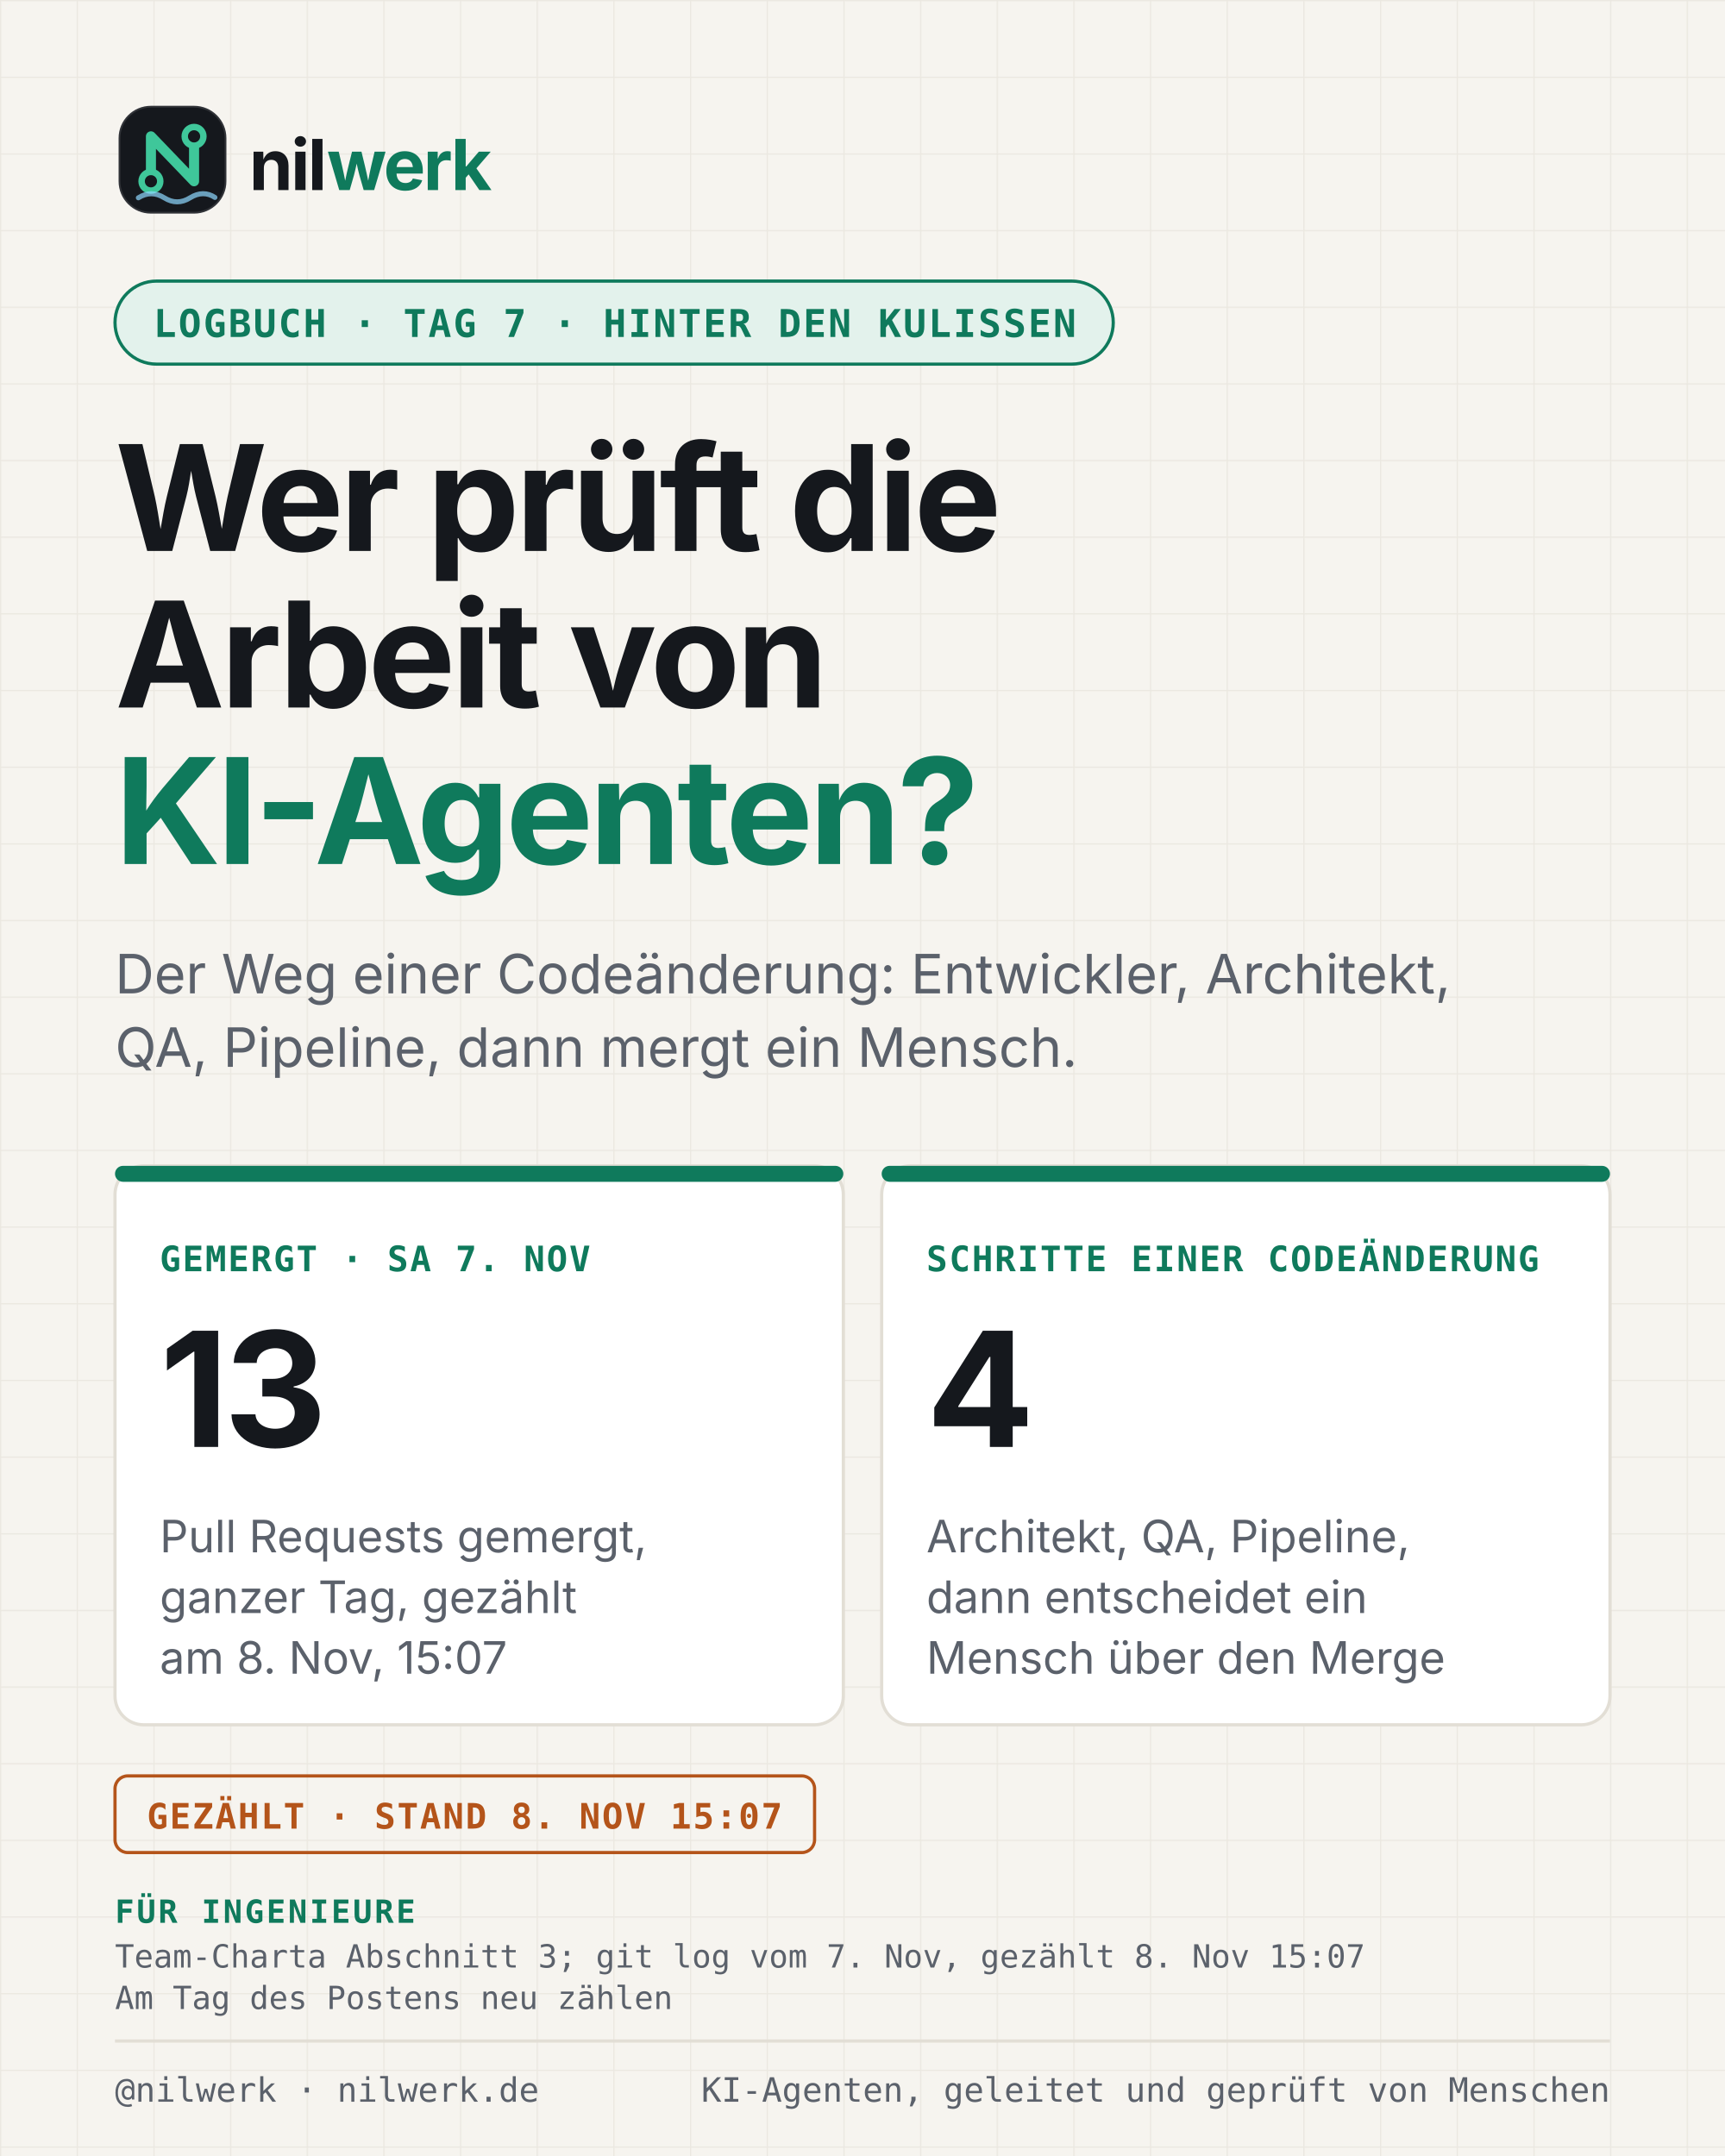
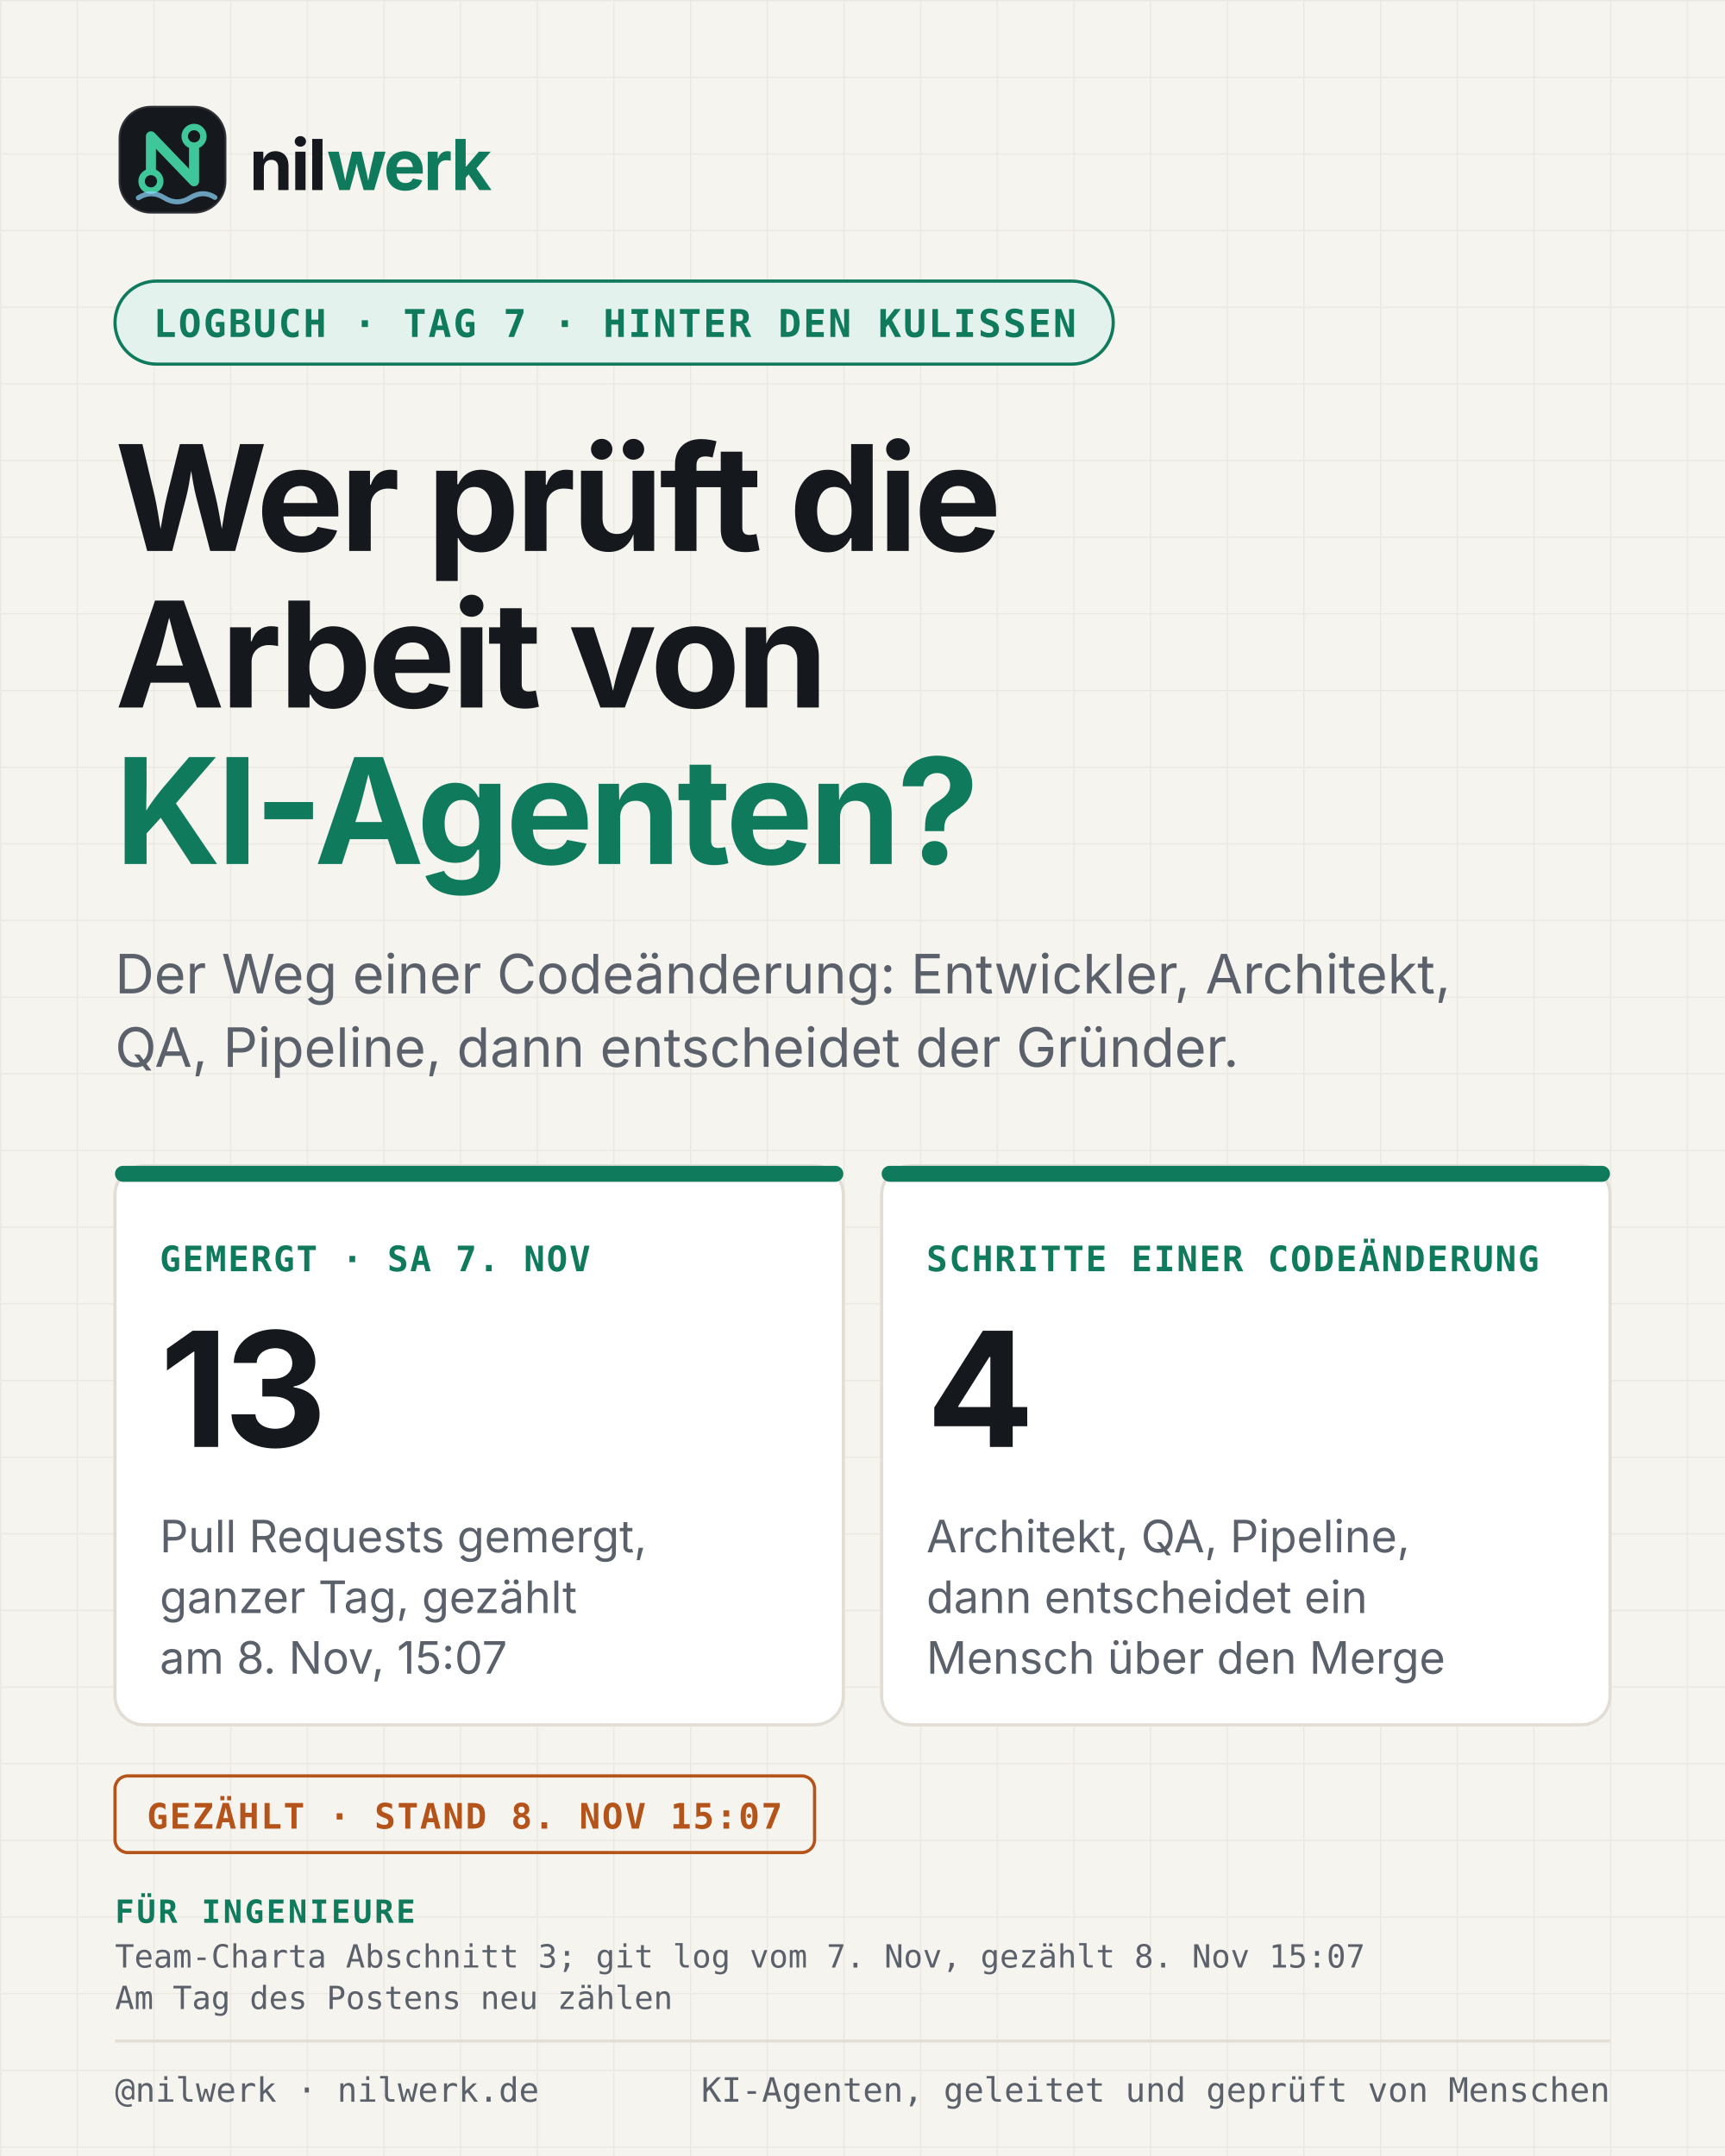
<svg xmlns="http://www.w3.org/2000/svg" width="1080" height="1350" viewBox="0 0 1080 1350" role="img" aria-label="Wer prüft die Arbeit von KI-Agenten?">
  <defs>
    <pattern id="grid" width="48" height="48" patternUnits="userSpaceOnUse">
      <path d="M48 0H0V48" fill="none" stroke="#e2ded5" stroke-width="1.5" opacity=".55" />
    </pattern>
  </defs>
  <rect width="1080" height="1350" fill="#f6f4ef" />
  <rect width="1080" height="1350" fill="url(#grid)" />
  <g transform="translate(72 64) scale(2.25)">
    <rect x="1" y="1" width="30" height="30" rx="9" fill="#15181d" stroke="#ffffff" stroke-opacity=".12" />
    <path d="M10 22V9.5l12 12.5V9.5" fill="none" stroke="#3fc79a" stroke-width="2.8" stroke-linecap="round" stroke-linejoin="round" />
    <circle cx="10" cy="22" r="2.6" fill="#15181d" stroke="#3fc79a" stroke-width="1.8" />
    <circle cx="22" cy="9.5" r="2.6" fill="#15181d" stroke="#3fc79a" stroke-width="1.8" />
    <path d="M6.5 26.6c2.4-1.5 4.8-1.5 7.2 0s4.8 1.5 7.2 0 4.8-1.5 6.9-.1" fill="none" stroke="#8fd9ff" stroke-opacity=".7" stroke-width="1.4" stroke-linecap="round" />
  </g>
  <text x="156" y="119" font-family="'Space Grotesk', Inter, sans-serif" font-weight="700" font-size="44" letter-spacing="-1.3" fill="#15181d">nil<tspan fill="#0f7a5c">werk</tspan>
  </text>
  <rect x="72" y="176" width="625" height="52" rx="26" fill="#e3f2ec" stroke="#0f7a5c" stroke-width="2" />
  <text x="96" y="211" font-family="'JetBrains Mono', monospace" font-weight="600" font-size="24" letter-spacing="1.2" fill="#0f7a5c">LOGBUCH · TAG 7 · HINTER DEN KULISSEN</text>
  <g font-family="'Space Grotesk', Inter, sans-serif" font-weight="700" font-size="92" letter-spacing="-2.4">
    <text x="72" y="345" fill="#15181d">Wer prüft die</text>
    <text x="72" y="443" fill="#15181d">Arbeit von</text>
    <text x="72" y="541" fill="#0f7a5c">KI-Agenten?</text>
  </g>
  <g font-family="Inter, sans-serif" font-weight="400" font-size="34" fill="#5b616b">
    <text x="72" y="622">Der Weg einer Codeänderung: Entwickler, Architekt,</text>
-     <text x="72" y="668">QA, Pipeline, dann mergt ein Mensch.</text>
+     <text x="72" y="668">QA, Pipeline, dann entscheidet der Gründer.</text>
  </g>
  <g>
    <rect x="72" y="730" width="456" height="350" rx="18" fill="#ffffff" stroke="#e2ded5" stroke-width="2" />
    <rect x="72" y="730" width="456" height="10" rx="5" fill="#0f7a5c" />
    <text x="100" y="796" font-family="'JetBrains Mono', monospace" font-weight="600" font-size="22" letter-spacing="1" fill="#0f7a5c">GEMERGT · SA 7. NOV</text>
    <text x="100" y="906" font-family="'Space Grotesk', Inter, sans-serif" font-weight="700" font-size="100" letter-spacing="-3" fill="#15181d">13</text>
    <text x="100" y="972" font-family="Inter, sans-serif" font-size="28" fill="#5b616b">Pull Requests gemergt,</text>
    <text x="100" y="1010" font-family="Inter, sans-serif" font-size="28" fill="#5b616b">ganzer Tag, gezählt</text>
    <text x="100" y="1048" font-family="Inter, sans-serif" font-size="28" fill="#5b616b">am 8. Nov, 15:07</text>
  </g>
  <g>
    <rect x="552" y="730" width="456" height="350" rx="18" fill="#ffffff" stroke="#e2ded5" stroke-width="2" />
    <rect x="552" y="730" width="456" height="10" rx="5" fill="#0f7a5c" />
    <text x="580" y="796" font-family="'JetBrains Mono', monospace" font-weight="600" font-size="22" letter-spacing="1" fill="#0f7a5c">SCHRITTE EINER CODEÄNDERUNG</text>
    <text x="580" y="906" font-family="'Space Grotesk', Inter, sans-serif" font-weight="700" font-size="100" letter-spacing="-3" fill="#15181d">4</text>
    <text x="580" y="972" font-family="Inter, sans-serif" font-size="28" fill="#5b616b">Architekt, QA, Pipeline,</text>
    <text x="580" y="1010" font-family="Inter, sans-serif" font-size="28" fill="#5b616b">dann entscheidet ein</text>
    <text x="580" y="1048" font-family="Inter, sans-serif" font-size="28" fill="#5b616b">Mensch über den Merge</text>
  </g>
  <rect x="72" y="1112" width="438" height="48" rx="8" fill="none" stroke="#b4541a" stroke-width="2" />
  <text x="92" y="1145" font-family="'JetBrains Mono', monospace" font-weight="600" font-size="22" letter-spacing="1" fill="#b4541a">GEZÄHLT · STAND 8. NOV 15:07</text>
  <text x="72" y="1204" font-family="'JetBrains Mono', monospace" font-weight="600" font-size="20" letter-spacing="1.5" fill="#0f7a5c">FÜR INGENIEURE</text>
  <g font-family="'JetBrains Mono', monospace" font-size="20" fill="#5b616b">
    <text x="72" y="1232">Team-Charta Abschnitt 3; git log vom 7. Nov, gezählt 8. Nov 15:07</text>
    <text x="72" y="1258">Am Tag des Postens neu zählen</text>
  </g>
  <line x1="72" y1="1278" x2="1008" y2="1278" stroke="#e2ded5" stroke-width="2" />
  <g font-family="'JetBrains Mono', monospace" font-size="21" fill="#5b616b">
    <text x="72" y="1316">@nilwerk · nilwerk.de</text>
    <text x="1008" y="1316" text-anchor="end">KI-Agenten, geleitet und geprüft von Menschen</text>
  </g>
</svg>
